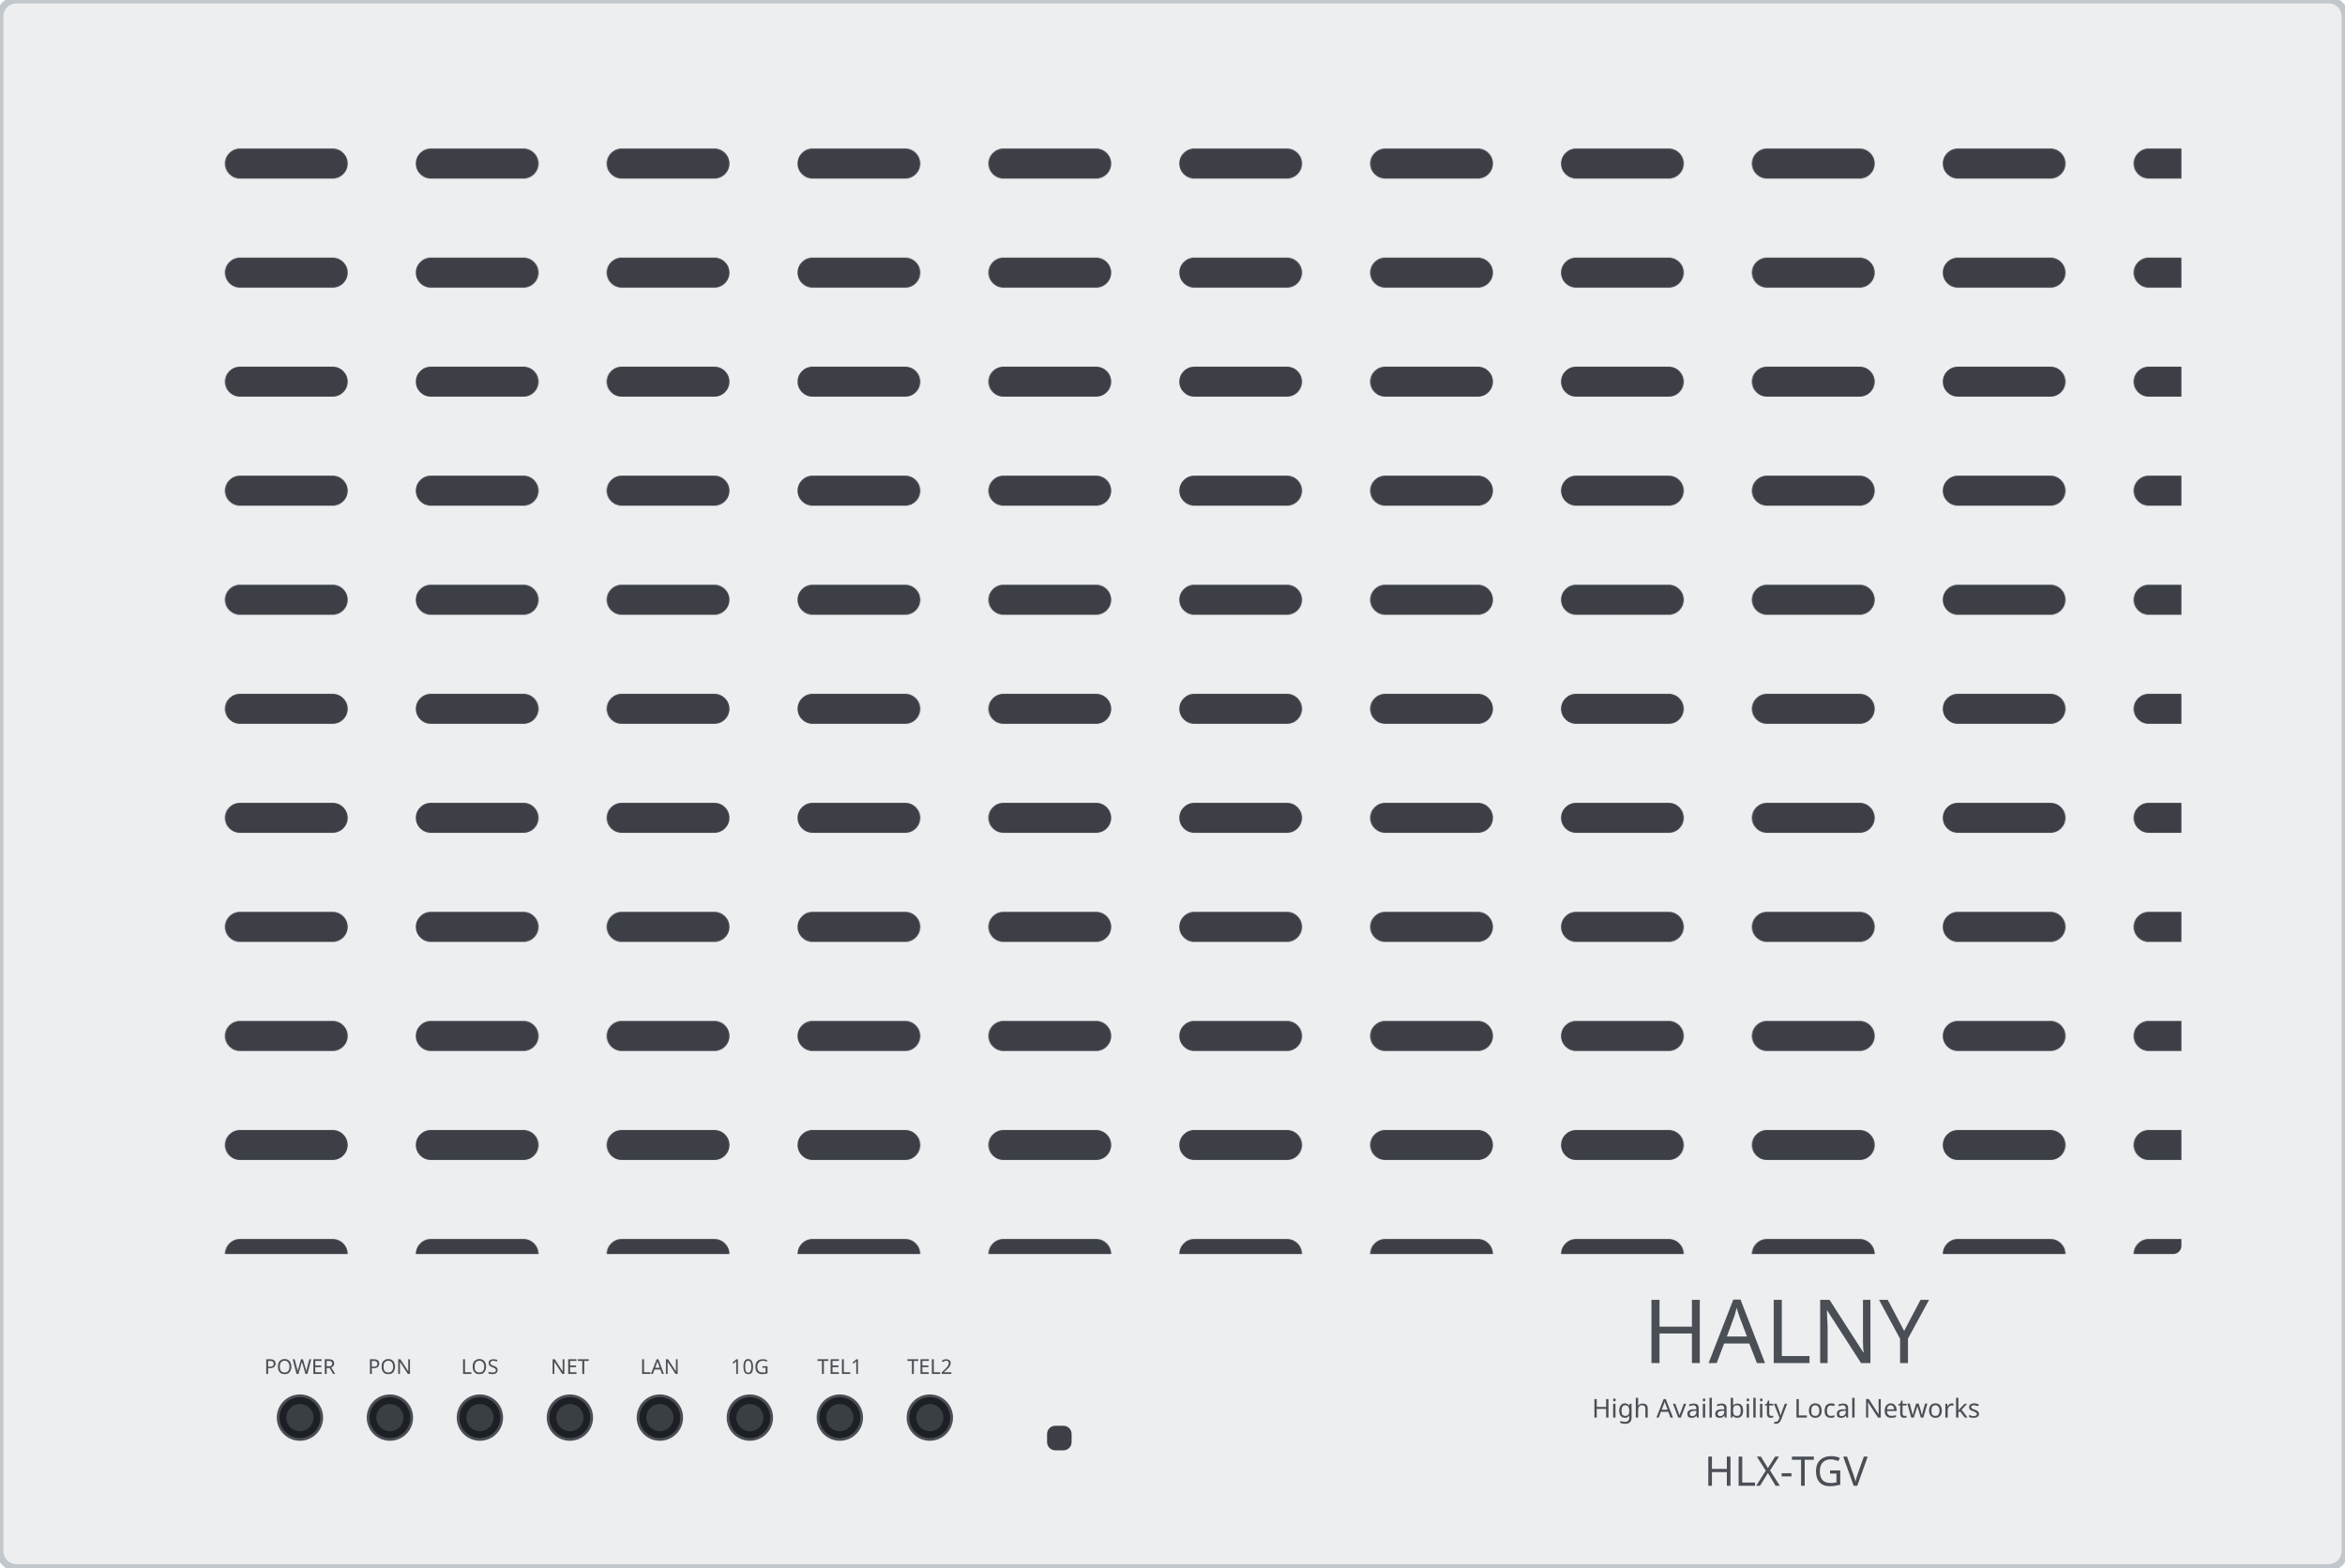
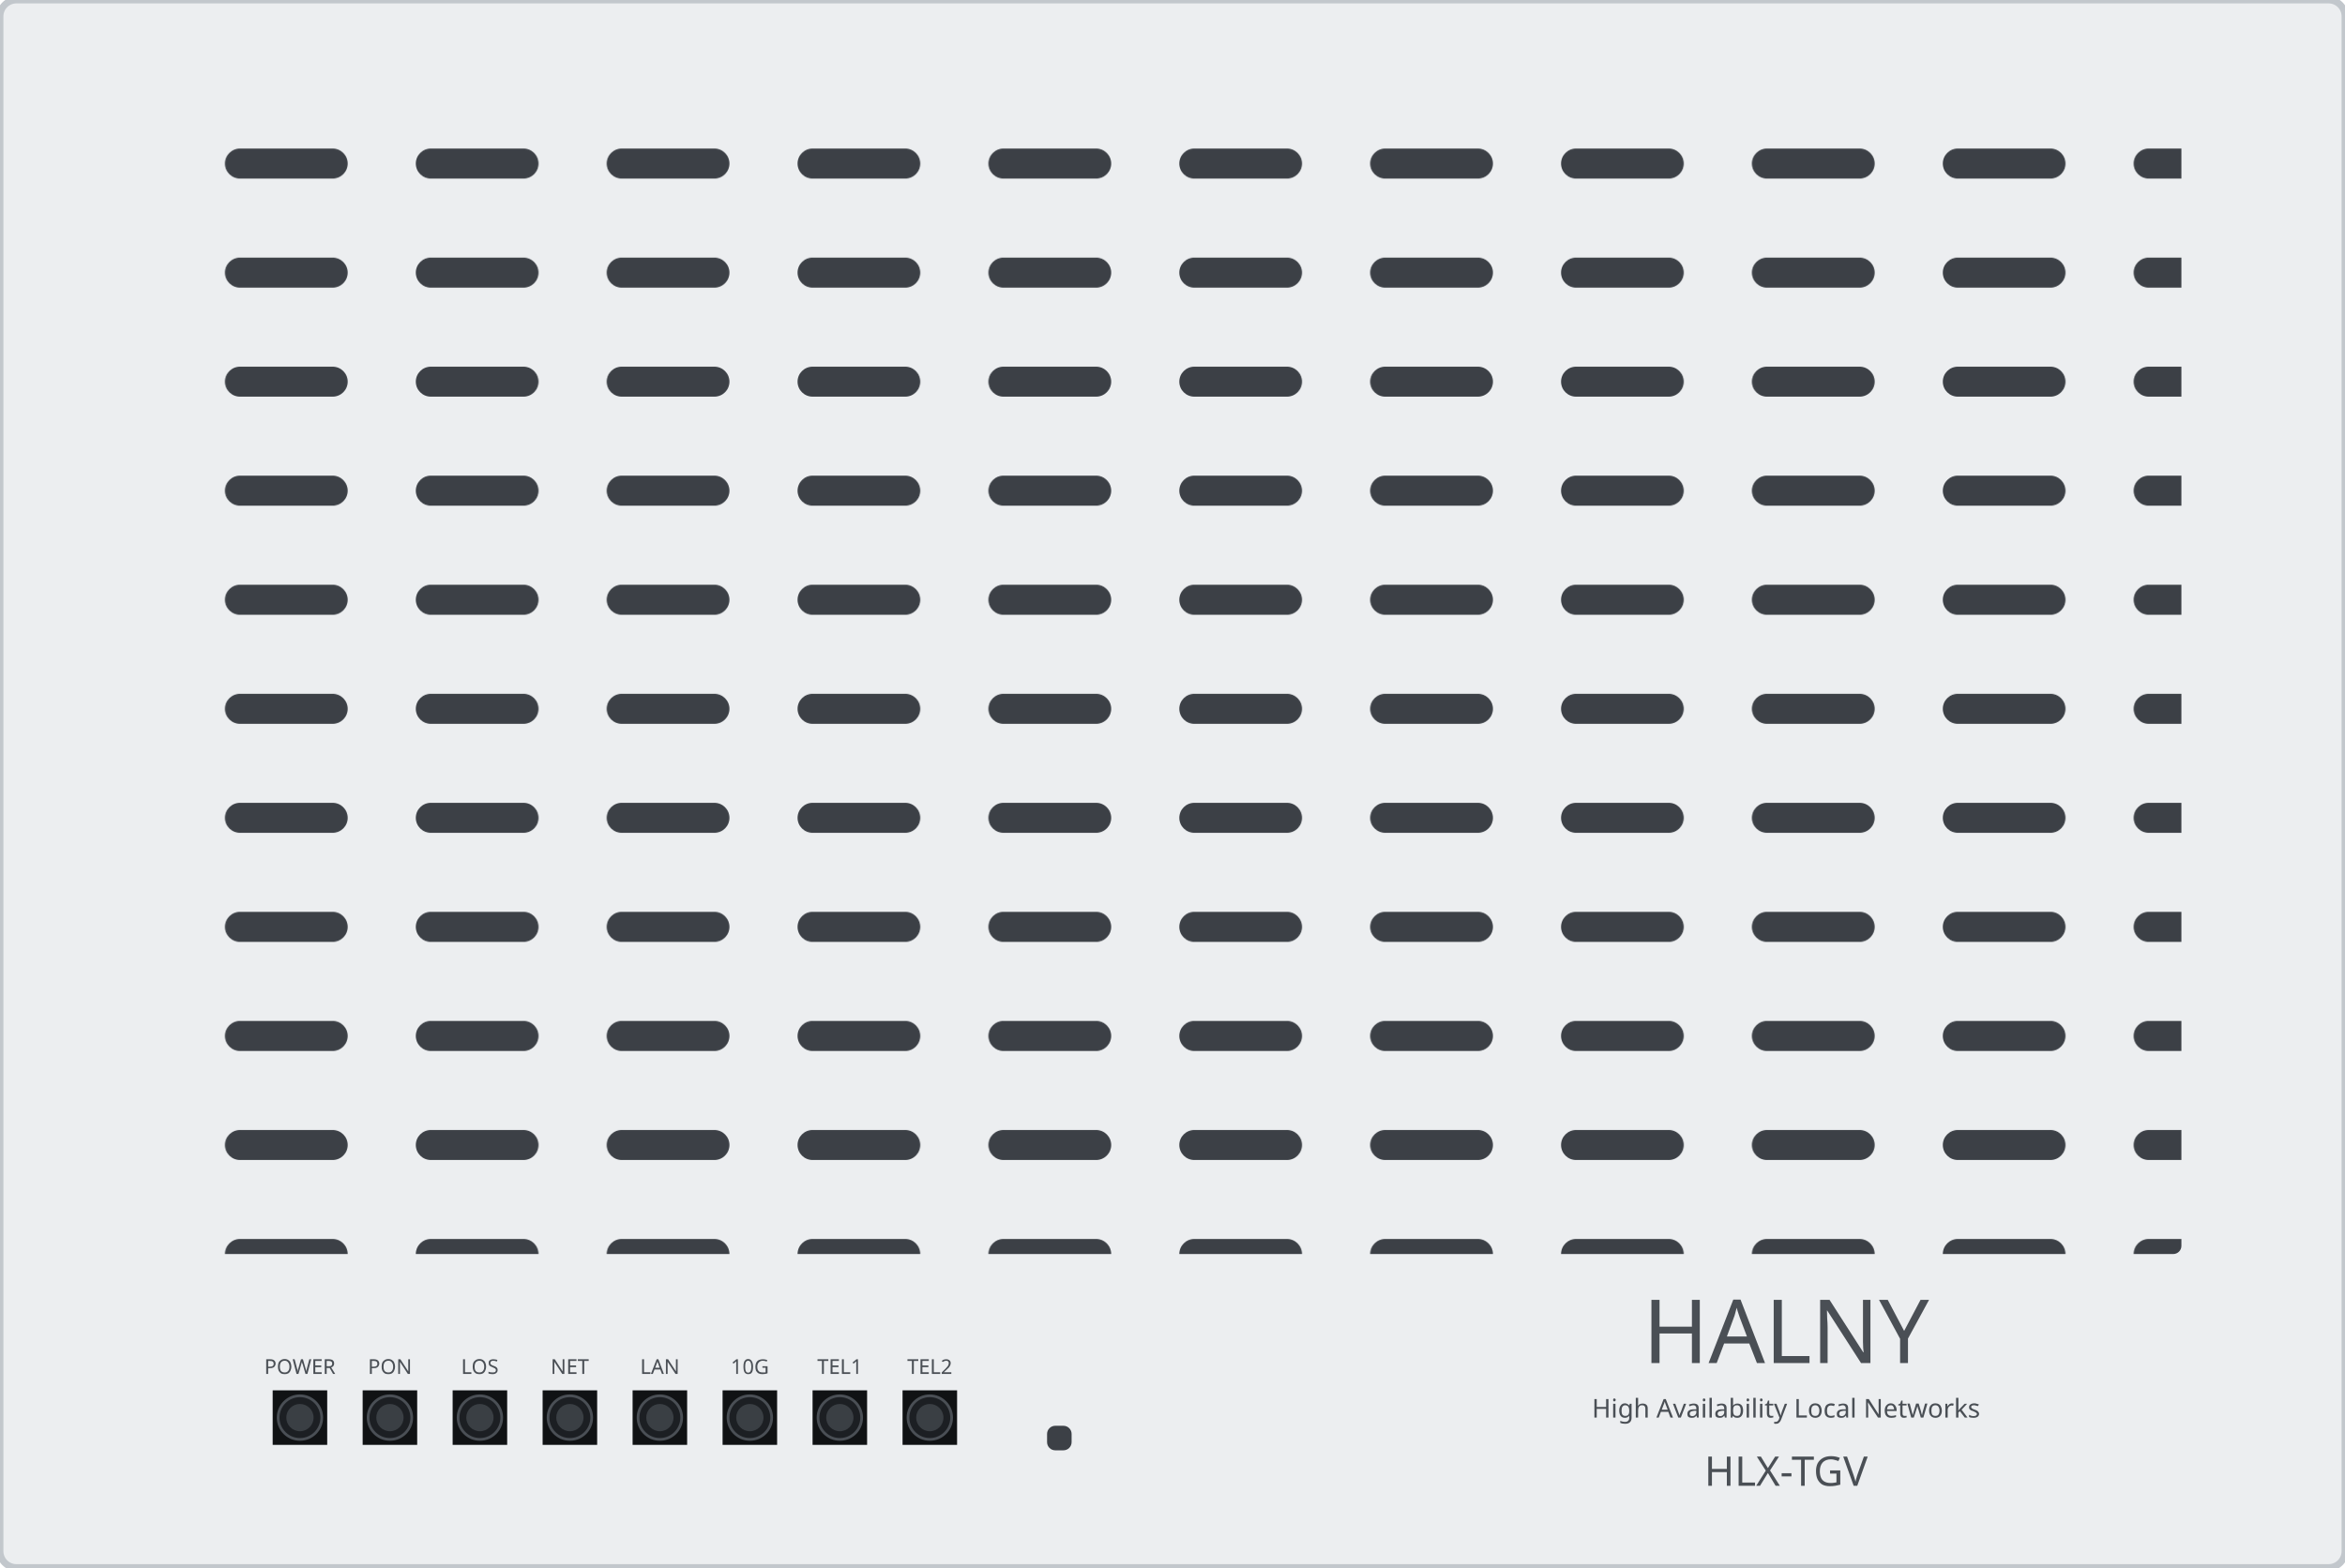
<svg xmlns="http://www.w3.org/2000/svg" width="172mm" height="115mm" viewBox="0 0 172 115" data-device="hlx-tgv" data-view="top" data-config="eu" data-cpu="dual-core-1ghz" data-wan="xgs-pon">
  <style>
    [data-path] { cursor: pointer; }
    .state-on    { --led-color: #22c55e; }
    .state-up    { --led-color: #22c55e; }
    .state-activity { --led-color: #86efac; }
    .state-ok    { --led-color: #22c55e; }
    .state-fault { --led-color: #ef4444; }
    .state-fail  { --led-color: #ef4444; }
    .state-locate { --led-color: #3b82f6; }
    .state-absent { opacity: 0.35; }
    /* A state is a colour AND a behaviour. Solid and blinking of the same colour
       are different facts on real hardware: on the S9510-28DC a solid green PWR
       is "system power good" and a blinking green PWR is "power good but BMC
       power fail". A blinking state that renders solid is the same failure as a
       state class nothing paints - it looks modelled and is not.
       blink animates opacity rather than fill, because each skin carries its own
       unlit colour in the fill fallback and a keyframe cannot name it. alternate
       animates fill, because two colours is the whole point, and takes its first
       value from the element's own fill. */
    @keyframes portrayal-blink {
      0%, 49.9% { opacity: 1; }
      50%, 100% { opacity: 0; }
    }
    @keyframes portrayal-alternate {
      0%, 49.9% { fill: var(--led-color, #3a3f44); }
      50%, 100% { fill: var(--led-color-alt, #3a3f44); }
    }
    .portrayal-highlight { filter: drop-shadow(0 0 1.2px #f59e0b) drop-shadow(0 0 0.5px #f59e0b); }
    .portrayal-dim { opacity: 0.25; }
    [data-class='region'].portrayal-highlight { stroke: #f59e0b; stroke-width: 0.7; filter: none; }
    .state-fail[data-class='psu'], .state-fail[data-class='fan'] { filter: drop-shadow(0 0 1.4px #ef4444); }
</style>
  <rect id="chassis-faceplate" data-path="chassis" data-class="chassis" data-model="HLX-TGV" x="0" y="0" width="172" height="115" rx="1.2" fill="#eceef0" stroke="#c2c7cc" stroke-width="0.5" />
  <defs>
    <pattern id="portrayal-slots-h" width="14" height="8" patternUnits="userSpaceOnUse">
      <rect x="2.5" y="2.9" width="9" height="2.2" rx="1.1" fill="#3c4046" />
    </pattern>
  </defs>
  <rect x="12" y="8" width="148" height="84" rx="0.6" fill="url(#portrayal-slots-h)" />
  <rect x="76.8" y="104.6" width="1.8" height="1.8" rx="0.6" fill="#3c4046" />
  <rect id="region--status-leds" data-path="region:status-leds" data-class="region" data-members="led-power led-pon led-los led-net led-lan led-10g led-tel1 led-tel2" x="17" y="96" width="63" height="14" rx="0.8" fill="none" stroke="none" pointer-events="all" />
  <rect id="region--logo-zone" data-path="region:logo-zone" data-class="region" x="110" y="92" width="46" height="20" rx="0.8" fill="none" stroke="none" pointer-events="all" />
+   <g id="--cutouts" data-class="cutouts">
+     <rect x="20" y="102" width="4" height="4" id="cutout--led-power" data-path="cutout:led-power" data-class="cutout" fill="#101214" />
+     <rect x="26.6" y="102" width="4" height="4" id="cutout--led-pon" data-path="cutout:led-pon" data-class="cutout" fill="#101214" />
+     <rect x="33.2" y="102" width="4" height="4" id="cutout--led-los" data-path="cutout:led-los" data-class="cutout" fill="#101214" />
+     <rect x="39.8" y="102" width="4" height="4" id="cutout--led-net" data-path="cutout:led-net" data-class="cutout" fill="#101214" />
+     <rect x="46.4" y="102" width="4" height="4" id="cutout--led-lan" data-path="cutout:led-lan" data-class="cutout" fill="#101214" />
+     <rect x="53" y="102" width="4" height="4" id="cutout--led-10g" data-path="cutout:led-10g" data-class="cutout" fill="#101214" />
+     <rect x="59.6" y="102" width="4" height="4" id="cutout--led-tel1" data-path="cutout:led-tel1" data-class="cutout" fill="#101214" />
+     <rect x="66.2" y="102" width="4" height="4" id="cutout--led-tel2" data-path="cutout:led-tel2" data-class="cutout" fill="#101214" />
+   </g>
  <g id="--silkscreen" data-class="silkscreen">
    <text x="131" y="100" font-family="sans-serif" font-size="6.5" text-anchor="middle" fill="#4a4f55" data-path="silk:0" data-class="silkscreen" data-group="silkscreen" data-group-role="marking" data-for="chassis">HALNY</text>
    <text x="131" y="104" font-family="sans-serif" font-size="1.9" text-anchor="middle" fill="#4a4f55" data-path="silk:1" data-class="silkscreen" data-group="silkscreen" data-group-role="marking" data-for="chassis">High Availability Local Networks</text>
    <text x="131" y="109" font-family="sans-serif" font-size="3" text-anchor="middle" fill="#4a4f55" data-path="silk:2" data-class="silkscreen" data-group="silkscreen" data-group-role="marking" data-for="chassis">HLX-TGV</text>
    <text x="22" y="100.8" font-family="sans-serif" font-size="1.5" text-anchor="middle" fill="#4a4f55" data-path="silk:3" data-class="silkscreen" data-group="silkscreen" data-group-role="marking" data-for="led-power">POWER</text>
    <text x="28.6" y="100.8" font-family="sans-serif" font-size="1.5" text-anchor="middle" fill="#4a4f55" data-path="silk:4" data-class="silkscreen" data-group="silkscreen" data-group-role="marking" data-for="led-pon">PON</text>
    <text x="35.2" y="100.8" font-family="sans-serif" font-size="1.5" text-anchor="middle" fill="#4a4f55" data-path="silk:5" data-class="silkscreen" data-group="silkscreen" data-group-role="marking" data-for="led-los">LOS</text>
    <text x="41.8" y="100.8" font-family="sans-serif" font-size="1.5" text-anchor="middle" fill="#4a4f55" data-path="silk:6" data-class="silkscreen" data-group="silkscreen" data-group-role="marking" data-for="led-net">NET</text>
    <text x="48.4" y="100.8" font-family="sans-serif" font-size="1.5" text-anchor="middle" fill="#4a4f55" data-path="silk:7" data-class="silkscreen" data-group="silkscreen" data-group-role="marking" data-for="led-lan">LAN</text>
    <text x="55" y="100.8" font-family="sans-serif" font-size="1.5" text-anchor="middle" fill="#4a4f55" data-path="silk:8" data-class="silkscreen" data-group="silkscreen" data-group-role="marking" data-for="led-10g">10G</text>
    <text x="61.6" y="100.8" font-family="sans-serif" font-size="1.5" text-anchor="middle" fill="#4a4f55" data-path="silk:9" data-class="silkscreen" data-group="silkscreen" data-group-role="marking" data-for="led-tel1">TEL1</text>
    <text x="68.2" y="100.8" font-family="sans-serif" font-size="1.5" text-anchor="middle" fill="#4a4f55" data-path="silk:10" data-class="silkscreen" data-group="silkscreen" data-group-role="marking" data-for="led-tel2">TEL2</text>
  </g>
  <g id="led-power" data-path="led-power" data-class="led" data-ref="common/led-indicator@1:1.2.0" data-group="leds" data-rel-pos="1" transform="translate(20,102)" data-group-role="indicator" data-for="chassis">
    <circle id="led-power--bezel" cx="2" cy="2" r="1.6" fill="#1c1f23" stroke="#4a4f55" stroke-width="0.2" />
    <circle id="led-power--lamp" cx="2" cy="2" r="1.0" fill="var(--led-color, #3a3f44)" data-path="led-power/lamp" data-class="led" data-states="off on" data-z-dome="0.45" />
  </g>
  <g id="led-pon" data-path="led-pon" data-class="led" data-ref="common/led-indicator@1:1.2.0" data-group="leds" data-rel-pos="2" transform="translate(26.6,102)" data-group-role="indicator" data-for="/bottom/pon">
    <circle id="led-pon--bezel" cx="2" cy="2" r="1.6" fill="#1c1f23" stroke="#4a4f55" stroke-width="0.2" />
    <circle id="led-pon--lamp" cx="2" cy="2" r="1.0" fill="var(--led-color, #3a3f44)" data-path="led-pon/lamp" data-class="led" data-states="off on" data-z-dome="0.45" />
  </g>
  <g id="led-los" data-path="led-los" data-class="led" data-ref="common/led-indicator@1:1.2.0" data-group="leds" data-rel-pos="3" transform="translate(33.2,102)" data-group-role="indicator" data-for="/bottom/pon">
    <circle id="led-los--bezel" cx="2" cy="2" r="1.6" fill="#1c1f23" stroke="#4a4f55" stroke-width="0.2" />
    <circle id="led-los--lamp" cx="2" cy="2" r="1.0" fill="var(--led-color, #3a3f44)" data-path="led-los/lamp" data-class="led" data-states="off on" data-z-dome="0.45" />
  </g>
  <g id="led-net" data-path="led-net" data-class="led" data-ref="common/led-indicator@1:1.2.0" data-group="leds" data-rel-pos="4" transform="translate(39.8,102)" data-group-role="indicator" data-for="chassis">
    <circle id="led-net--bezel" cx="2" cy="2" r="1.6" fill="#1c1f23" stroke="#4a4f55" stroke-width="0.2" />
    <circle id="led-net--lamp" cx="2" cy="2" r="1.0" fill="var(--led-color, #3a3f44)" data-path="led-net/lamp" data-class="led" data-states="off on" data-z-dome="0.45" />
  </g>
  <g id="led-lan" data-path="led-lan" data-class="led" data-ref="common/led-indicator@1:1.2.0" data-group="leds" data-rel-pos="5" transform="translate(46.4,102)" data-group-role="indicator" data-for="/rear/eth-lan">
    <circle id="led-lan--bezel" cx="2" cy="2" r="1.6" fill="#1c1f23" stroke="#4a4f55" stroke-width="0.2" />
    <circle id="led-lan--lamp" cx="2" cy="2" r="1.0" fill="var(--led-color, #3a3f44)" data-path="led-lan/lamp" data-class="led" data-states="off on" data-z-dome="0.45" />
  </g>
  <g id="led-10g" data-path="led-10g" data-class="led" data-ref="common/led-indicator@1:1.2.0" data-group="leds" data-rel-pos="6" transform="translate(53,102)" data-group-role="indicator" data-for="/rear/eth-10g">
    <circle id="led-10g--bezel" cx="2" cy="2" r="1.6" fill="#1c1f23" stroke="#4a4f55" stroke-width="0.2" />
    <circle id="led-10g--lamp" cx="2" cy="2" r="1.0" fill="var(--led-color, #3a3f44)" data-path="led-10g/lamp" data-class="led" data-states="off on" data-z-dome="0.45" />
  </g>
  <g id="led-tel1" data-path="led-tel1" data-class="led" data-ref="common/led-indicator@1:1.2.0" data-group="leds" data-rel-pos="7" transform="translate(59.6,102)" data-group-role="indicator" data-for="/rear/tel-1">
    <circle id="led-tel1--bezel" cx="2" cy="2" r="1.6" fill="#1c1f23" stroke="#4a4f55" stroke-width="0.2" />
    <circle id="led-tel1--lamp" cx="2" cy="2" r="1.0" fill="var(--led-color, #3a3f44)" data-path="led-tel1/lamp" data-class="led" data-states="off on" data-z-dome="0.45" />
  </g>
  <g id="led-tel2" data-path="led-tel2" data-class="led" data-ref="common/led-indicator@1:1.2.0" data-group="leds" data-rel-pos="8" transform="translate(66.2,102)" data-group-role="indicator" data-for="/rear/tel-2">
    <circle id="led-tel2--bezel" cx="2" cy="2" r="1.6" fill="#1c1f23" stroke="#4a4f55" stroke-width="0.2" />
    <circle id="led-tel2--lamp" cx="2" cy="2" r="1.0" fill="var(--led-color, #3a3f44)" data-path="led-tel2/lamp" data-class="led" data-states="off on" data-z-dome="0.45" />
  </g>
</svg>
